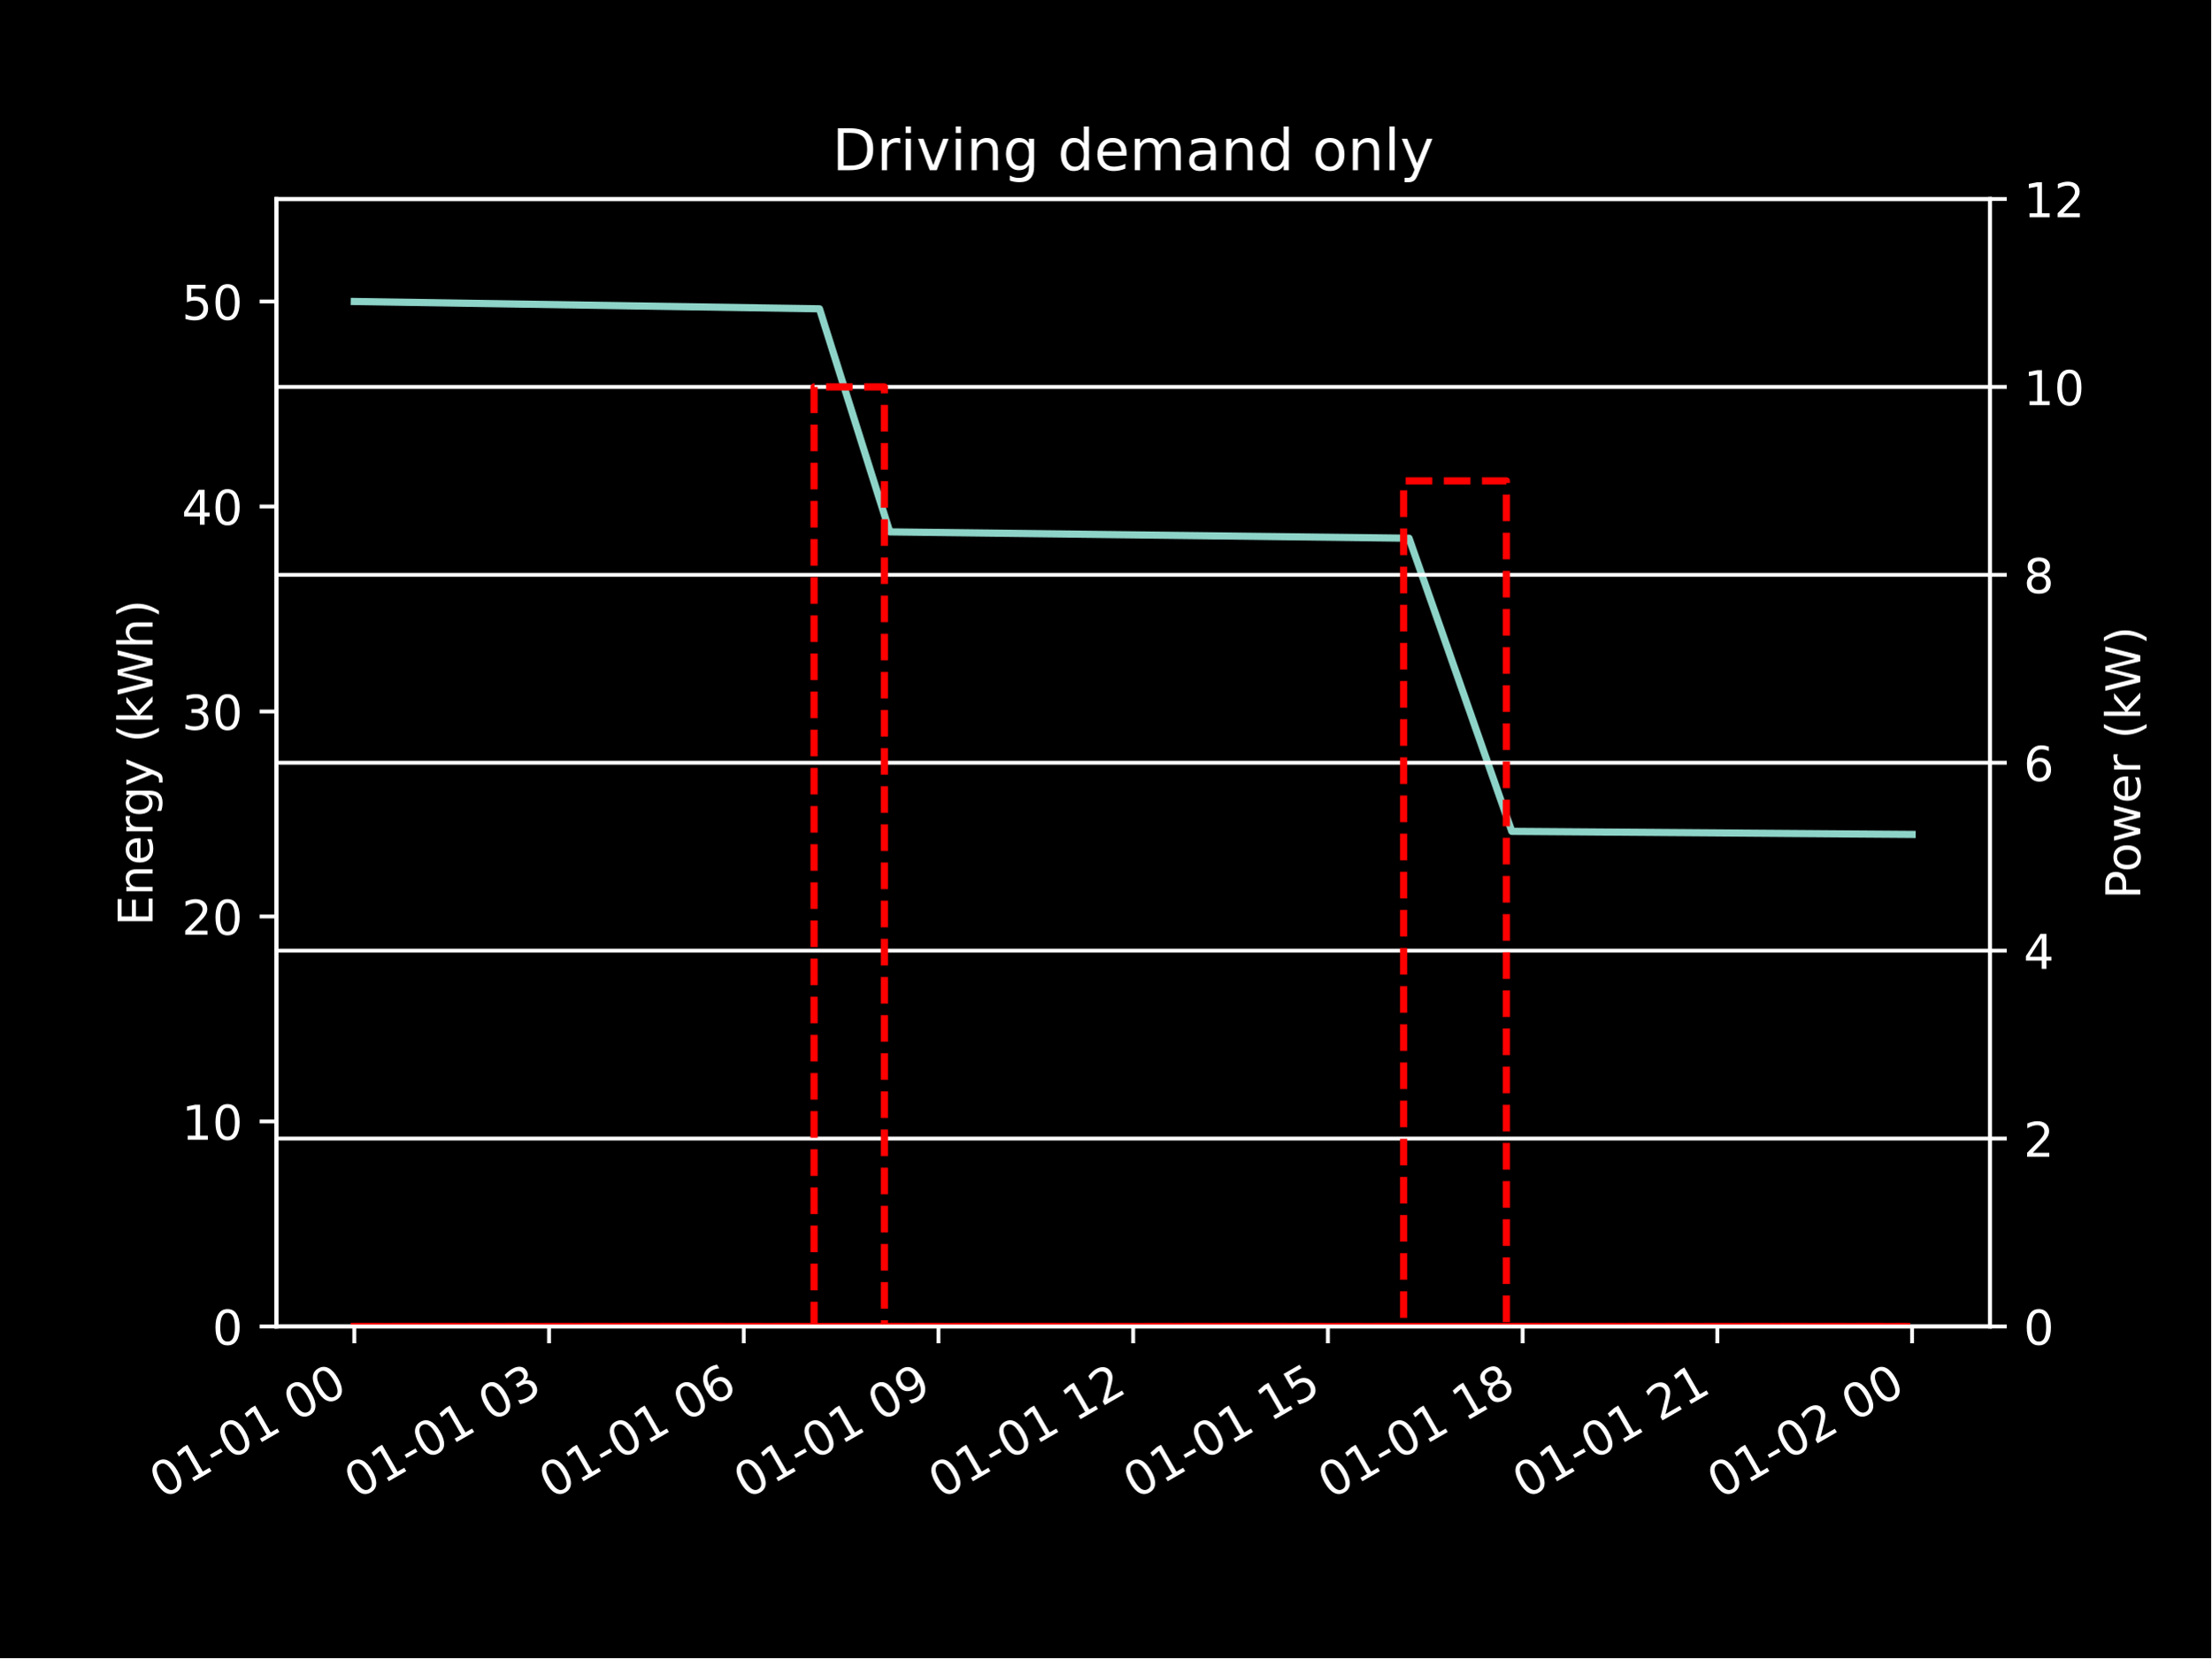
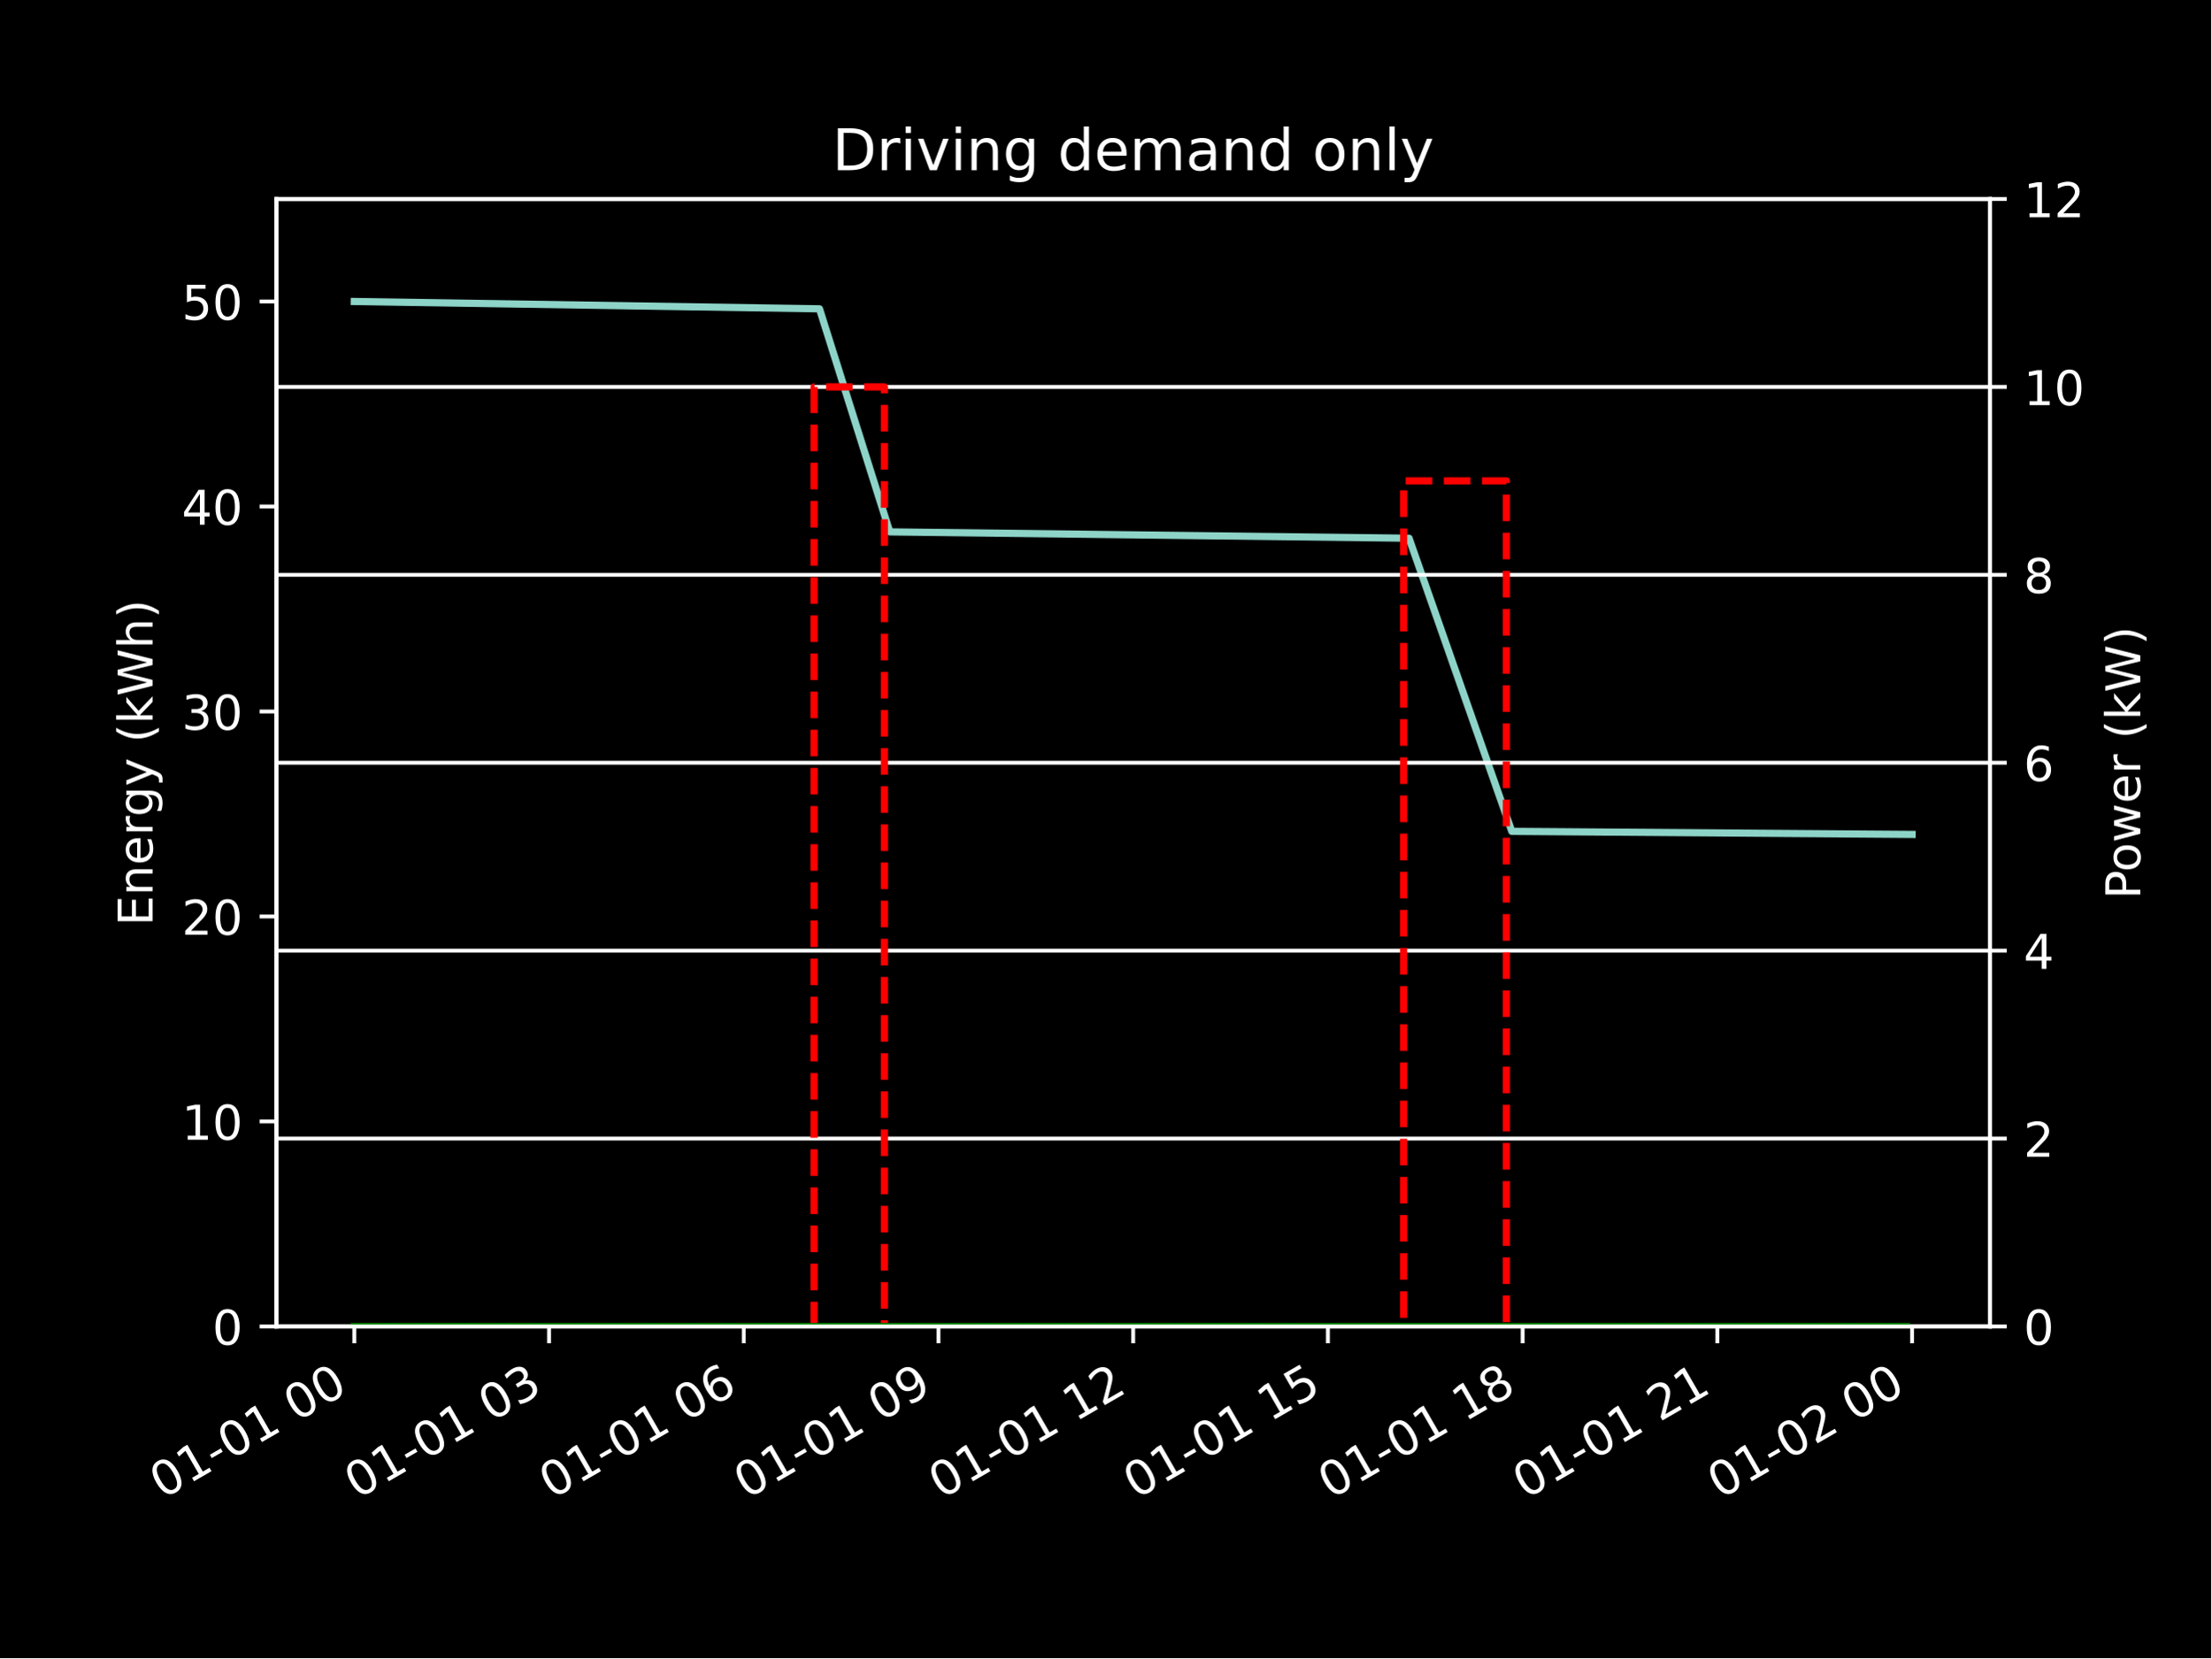
<svg xmlns="http://www.w3.org/2000/svg" xmlns:xlink="http://www.w3.org/1999/xlink" width="460.8pt" height="345.6pt" viewBox="0 0 460.8 345.6" version="1.1">
  <defs>
    <style type="text/css">*{stroke-linejoin: round; stroke-linecap: butt}</style>
  </defs>
  <g id="figure_1">
    <g id="patch_1">
      <path d="M 0 345.6  L 460.8 345.6  L 460.8 0  L 0 0  z " />
    </g>
    <g id="axes_1">
      <g id="patch_2">
        <path d="M 57.6 276.48  L 414.72 276.48  L 414.72 41.472  L 57.6 41.472  z " />
      </g>
      <g id="matplotlib.axis_1">
        <g id="xtick_1">
          <g id="line2d_1">
            <defs>
-               <path id="m6e6b8c3047" d="M 0 0  L 0 3.5  " style="stroke: #ffffff; stroke-width: 0.8" />
+               <path id="med9c6a31c0" d="M 0 0  L 0 3.5  " style="stroke: #ffffff; stroke-width: 0.8" />
            </defs>
            <g>
-               <use xlink:href="#m6e6b8c3047" x="73.833" y="276.48" style="fill: #ffffff; stroke: #ffffff; stroke-width: 0.8" />
+               <use xlink:href="#med9c6a31c0" x="73.833" y="276.48" style="fill: #ffffff; stroke: #ffffff; stroke-width: 0.8" />
            </g>
          </g>
          <g id="text_1">
            <g style="fill: #ffffff" transform="translate(33.85557 312.5409) rotate(-30) scale(0.1 -0.1)">
              <defs>
                <path id="DejaVuSans-30" d="M 2034 4250  Q 1547 4250 1301 3770  Q 1056 3291 1056 2328  Q 1056 1369 1301 889  Q 1547 409 2034 409  Q 2525 409 2770 889  Q 3016 1369 3016 2328  Q 3016 3291 2770 3770  Q 2525 4250 2034 4250  z M 2034 4750  Q 2819 4750 3233 4129  Q 3647 3509 3647 2328  Q 3647 1150 3233 529  Q 2819 -91 2034 -91  Q 1250 -91 836 529  Q 422 1150 422 2328  Q 422 3509 836 4129  Q 1250 4750 2034 4750  z " transform="scale(0.015625)" />
                <path id="DejaVuSans-31" d="M 794 531  L 1825 531  L 1825 4091  L 703 3866  L 703 4441  L 1819 4666  L 2450 4666  L 2450 531  L 3481 531  L 3481 0  L 794 0  L 794 531  z " transform="scale(0.015625)" />
                <path id="DejaVuSans-2d" d="M 313 2009  L 1997 2009  L 1997 1497  L 313 1497  L 313 2009  z " transform="scale(0.015625)" />
                <path id="DejaVuSans-20" transform="scale(0.015625)" />
              </defs>
              <use xlink:href="#DejaVuSans-30" />
              <use xlink:href="#DejaVuSans-31" transform="translate(63.62305 0)" />
              <use xlink:href="#DejaVuSans-2d" transform="translate(127.2461 0)" />
              <use xlink:href="#DejaVuSans-30" transform="translate(163.3301 0)" />
              <use xlink:href="#DejaVuSans-31" transform="translate(226.9531 0)" />
              <use xlink:href="#DejaVuSans-20" transform="translate(290.5762 0)" />
              <use xlink:href="#DejaVuSans-30" transform="translate(322.3633 0)" />
              <use xlink:href="#DejaVuSans-30" transform="translate(385.9863 0)" />
            </g>
          </g>
        </g>
        <g id="xtick_2">
          <g id="line2d_2">
            <g>
-               <use xlink:href="#m6e6b8c3047" x="114.415" y="276.48" style="fill: #ffffff; stroke: #ffffff; stroke-width: 0.8" />
+               <use xlink:href="#med9c6a31c0" x="114.415" y="276.48" style="fill: #ffffff; stroke: #ffffff; stroke-width: 0.8" />
            </g>
          </g>
          <g id="text_2">
            <g style="fill: #ffffff" transform="translate(74.43739 312.5409) rotate(-30) scale(0.1 -0.1)">
              <defs>
                <path id="DejaVuSans-33" d="M 2597 2516  Q 3050 2419 3304 2112  Q 3559 1806 3559 1356  Q 3559 666 3084 287  Q 2609 -91 1734 -91  Q 1441 -91 1130 -33  Q 819 25 488 141  L 488 750  Q 750 597 1062 519  Q 1375 441 1716 441  Q 2309 441 2620 675  Q 2931 909 2931 1356  Q 2931 1769 2642 2001  Q 2353 2234 1838 2234  L 1294 2234  L 1294 2753  L 1863 2753  Q 2328 2753 2575 2939  Q 2822 3125 2822 3475  Q 2822 3834 2567 4026  Q 2313 4219 1838 4219  Q 1578 4219 1281 4162  Q 984 4106 628 3988  L 628 4550  Q 988 4650 1302 4700  Q 1616 4750 1894 4750  Q 2613 4750 3031 4423  Q 3450 4097 3450 3541  Q 3450 3153 3228 2886  Q 3006 2619 2597 2516  z " transform="scale(0.015625)" />
              </defs>
              <use xlink:href="#DejaVuSans-30" />
              <use xlink:href="#DejaVuSans-31" transform="translate(63.62305 0)" />
              <use xlink:href="#DejaVuSans-2d" transform="translate(127.2461 0)" />
              <use xlink:href="#DejaVuSans-30" transform="translate(163.3301 0)" />
              <use xlink:href="#DejaVuSans-31" transform="translate(226.9531 0)" />
              <use xlink:href="#DejaVuSans-20" transform="translate(290.5762 0)" />
              <use xlink:href="#DejaVuSans-30" transform="translate(322.3633 0)" />
              <use xlink:href="#DejaVuSans-33" transform="translate(385.9863 0)" />
            </g>
          </g>
        </g>
        <g id="xtick_3">
          <g id="line2d_3">
            <g>
-               <use xlink:href="#m6e6b8c3047" x="154.996" y="276.48" style="fill: #ffffff; stroke: #ffffff; stroke-width: 0.8" />
+               <use xlink:href="#med9c6a31c0" x="154.996" y="276.48" style="fill: #ffffff; stroke: #ffffff; stroke-width: 0.8" />
            </g>
          </g>
          <g id="text_3">
            <g style="fill: #ffffff" transform="translate(115.0192 312.5409) rotate(-30) scale(0.1 -0.1)">
              <defs>
                <path id="DejaVuSans-36" d="M 2113 2584  Q 1688 2584 1439 2293  Q 1191 2003 1191 1497  Q 1191 994 1439 701  Q 1688 409 2113 409  Q 2538 409 2786 701  Q 3034 994 3034 1497  Q 3034 2003 2786 2293  Q 2538 2584 2113 2584  z M 3366 4563  L 3366 3988  Q 3128 4100 2886 4159  Q 2644 4219 2406 4219  Q 1781 4219 1451 3797  Q 1122 3375 1075 2522  Q 1259 2794 1537 2939  Q 1816 3084 2150 3084  Q 2853 3084 3261 2657  Q 3669 2231 3669 1497  Q 3669 778 3244 343  Q 2819 -91 2113 -91  Q 1303 -91 875 529  Q 447 1150 447 2328  Q 447 3434 972 4092  Q 1497 4750 2381 4750  Q 2619 4750 2861 4703  Q 3103 4656 3366 4563  z " transform="scale(0.015625)" />
              </defs>
              <use xlink:href="#DejaVuSans-30" />
              <use xlink:href="#DejaVuSans-31" transform="translate(63.62305 0)" />
              <use xlink:href="#DejaVuSans-2d" transform="translate(127.2461 0)" />
              <use xlink:href="#DejaVuSans-30" transform="translate(163.3301 0)" />
              <use xlink:href="#DejaVuSans-31" transform="translate(226.9531 0)" />
              <use xlink:href="#DejaVuSans-20" transform="translate(290.5762 0)" />
              <use xlink:href="#DejaVuSans-30" transform="translate(322.3633 0)" />
              <use xlink:href="#DejaVuSans-36" transform="translate(385.9863 0)" />
            </g>
          </g>
        </g>
        <g id="xtick_4">
          <g id="line2d_4">
            <g>
-               <use xlink:href="#m6e6b8c3047" x="195.578" y="276.48" style="fill: #ffffff; stroke: #ffffff; stroke-width: 0.8" />
+               <use xlink:href="#med9c6a31c0" x="195.578" y="276.48" style="fill: #ffffff; stroke: #ffffff; stroke-width: 0.8" />
            </g>
          </g>
          <g id="text_4">
            <g style="fill: #ffffff" transform="translate(155.601 312.5409) rotate(-30) scale(0.1 -0.1)">
              <defs>
                <path id="DejaVuSans-39" d="M 703 97  L 703 672  Q 941 559 1184 500  Q 1428 441 1663 441  Q 2288 441 2617 861  Q 2947 1281 2994 2138  Q 2813 1869 2534 1725  Q 2256 1581 1919 1581  Q 1219 1581 811 2004  Q 403 2428 403 3163  Q 403 3881 828 4315  Q 1253 4750 1959 4750  Q 2769 4750 3195 4129  Q 3622 3509 3622 2328  Q 3622 1225 3098 567  Q 2575 -91 1691 -91  Q 1453 -91 1209 -44  Q 966 3 703 97  z M 1959 2075  Q 2384 2075 2632 2365  Q 2881 2656 2881 3163  Q 2881 3666 2632 3958  Q 2384 4250 1959 4250  Q 1534 4250 1286 3958  Q 1038 3666 1038 3163  Q 1038 2656 1286 2365  Q 1534 2075 1959 2075  z " transform="scale(0.015625)" />
              </defs>
              <use xlink:href="#DejaVuSans-30" />
              <use xlink:href="#DejaVuSans-31" transform="translate(63.62305 0)" />
              <use xlink:href="#DejaVuSans-2d" transform="translate(127.2461 0)" />
              <use xlink:href="#DejaVuSans-30" transform="translate(163.3301 0)" />
              <use xlink:href="#DejaVuSans-31" transform="translate(226.9531 0)" />
              <use xlink:href="#DejaVuSans-20" transform="translate(290.5762 0)" />
              <use xlink:href="#DejaVuSans-30" transform="translate(322.3633 0)" />
              <use xlink:href="#DejaVuSans-39" transform="translate(385.9863 0)" />
            </g>
          </g>
        </g>
        <g id="xtick_5">
          <g id="line2d_5">
            <g>
-               <use xlink:href="#m6e6b8c3047" x="236.16" y="276.48" style="fill: #ffffff; stroke: #ffffff; stroke-width: 0.8" />
+               <use xlink:href="#med9c6a31c0" x="236.16" y="276.48" style="fill: #ffffff; stroke: #ffffff; stroke-width: 0.8" />
            </g>
          </g>
          <g id="text_5">
            <g style="fill: #ffffff" transform="translate(196.1828 312.5409) rotate(-30) scale(0.1 -0.1)">
              <defs>
                <path id="DejaVuSans-32" d="M 1228 531  L 3431 531  L 3431 0  L 469 0  L 469 531  Q 828 903 1448 1529  Q 2069 2156 2228 2338  Q 2531 2678 2651 2914  Q 2772 3150 2772 3378  Q 2772 3750 2511 3984  Q 2250 4219 1831 4219  Q 1534 4219 1204 4116  Q 875 4013 500 3803  L 500 4441  Q 881 4594 1212 4672  Q 1544 4750 1819 4750  Q 2544 4750 2975 4387  Q 3406 4025 3406 3419  Q 3406 3131 3298 2873  Q 3191 2616 2906 2266  Q 2828 2175 2409 1742  Q 1991 1309 1228 531  z " transform="scale(0.015625)" />
              </defs>
              <use xlink:href="#DejaVuSans-30" />
              <use xlink:href="#DejaVuSans-31" transform="translate(63.62305 0)" />
              <use xlink:href="#DejaVuSans-2d" transform="translate(127.2461 0)" />
              <use xlink:href="#DejaVuSans-30" transform="translate(163.3301 0)" />
              <use xlink:href="#DejaVuSans-31" transform="translate(226.9531 0)" />
              <use xlink:href="#DejaVuSans-20" transform="translate(290.5762 0)" />
              <use xlink:href="#DejaVuSans-31" transform="translate(322.3633 0)" />
              <use xlink:href="#DejaVuSans-32" transform="translate(385.9863 0)" />
            </g>
          </g>
        </g>
        <g id="xtick_6">
          <g id="line2d_6">
            <g>
-               <use xlink:href="#m6e6b8c3047" x="276.742" y="276.48" style="fill: #ffffff; stroke: #ffffff; stroke-width: 0.8" />
+               <use xlink:href="#med9c6a31c0" x="276.742" y="276.48" style="fill: #ffffff; stroke: #ffffff; stroke-width: 0.8" />
            </g>
          </g>
          <g id="text_6">
            <g style="fill: #ffffff" transform="translate(236.7647 312.5409) rotate(-30) scale(0.1 -0.1)">
              <defs>
                <path id="DejaVuSans-35" d="M 691 4666  L 3169 4666  L 3169 4134  L 1269 4134  L 1269 2991  Q 1406 3038 1543 3061  Q 1681 3084 1819 3084  Q 2600 3084 3056 2656  Q 3513 2228 3513 1497  Q 3513 744 3044 326  Q 2575 -91 1722 -91  Q 1428 -91 1123 -41  Q 819 9 494 109  L 494 744  Q 775 591 1075 516  Q 1375 441 1709 441  Q 2250 441 2565 725  Q 2881 1009 2881 1497  Q 2881 1984 2565 2268  Q 2250 2553 1709 2553  Q 1456 2553 1204 2497  Q 953 2441 691 2322  L 691 4666  z " transform="scale(0.015625)" />
              </defs>
              <use xlink:href="#DejaVuSans-30" />
              <use xlink:href="#DejaVuSans-31" transform="translate(63.62305 0)" />
              <use xlink:href="#DejaVuSans-2d" transform="translate(127.2461 0)" />
              <use xlink:href="#DejaVuSans-30" transform="translate(163.3301 0)" />
              <use xlink:href="#DejaVuSans-31" transform="translate(226.9531 0)" />
              <use xlink:href="#DejaVuSans-20" transform="translate(290.5762 0)" />
              <use xlink:href="#DejaVuSans-31" transform="translate(322.3633 0)" />
              <use xlink:href="#DejaVuSans-35" transform="translate(385.9863 0)" />
            </g>
          </g>
        </g>
        <g id="xtick_7">
          <g id="line2d_7">
            <g>
-               <use xlink:href="#m6e6b8c3047" x="317.324" y="276.48" style="fill: #ffffff; stroke: #ffffff; stroke-width: 0.8" />
+               <use xlink:href="#med9c6a31c0" x="317.324" y="276.48" style="fill: #ffffff; stroke: #ffffff; stroke-width: 0.8" />
            </g>
          </g>
          <g id="text_7">
            <g style="fill: #ffffff" transform="translate(277.3465 312.5409) rotate(-30) scale(0.1 -0.1)">
              <defs>
                <path id="DejaVuSans-38" d="M 2034 2216  Q 1584 2216 1326 1975  Q 1069 1734 1069 1313  Q 1069 891 1326 650  Q 1584 409 2034 409  Q 2484 409 2743 651  Q 3003 894 3003 1313  Q 3003 1734 2745 1975  Q 2488 2216 2034 2216  z M 1403 2484  Q 997 2584 770 2862  Q 544 3141 544 3541  Q 544 4100 942 4425  Q 1341 4750 2034 4750  Q 2731 4750 3128 4425  Q 3525 4100 3525 3541  Q 3525 3141 3298 2862  Q 3072 2584 2669 2484  Q 3125 2378 3379 2068  Q 3634 1759 3634 1313  Q 3634 634 3220 271  Q 2806 -91 2034 -91  Q 1263 -91 848 271  Q 434 634 434 1313  Q 434 1759 690 2068  Q 947 2378 1403 2484  z M 1172 3481  Q 1172 3119 1398 2916  Q 1625 2713 2034 2713  Q 2441 2713 2670 2916  Q 2900 3119 2900 3481  Q 2900 3844 2670 4047  Q 2441 4250 2034 4250  Q 1625 4250 1398 4047  Q 1172 3844 1172 3481  z " transform="scale(0.015625)" />
              </defs>
              <use xlink:href="#DejaVuSans-30" />
              <use xlink:href="#DejaVuSans-31" transform="translate(63.62305 0)" />
              <use xlink:href="#DejaVuSans-2d" transform="translate(127.2461 0)" />
              <use xlink:href="#DejaVuSans-30" transform="translate(163.3301 0)" />
              <use xlink:href="#DejaVuSans-31" transform="translate(226.9531 0)" />
              <use xlink:href="#DejaVuSans-20" transform="translate(290.5762 0)" />
              <use xlink:href="#DejaVuSans-31" transform="translate(322.3633 0)" />
              <use xlink:href="#DejaVuSans-38" transform="translate(385.9863 0)" />
            </g>
          </g>
        </g>
        <g id="xtick_8">
          <g id="line2d_8">
            <g>
-               <use xlink:href="#m6e6b8c3047" x="357.905" y="276.48" style="fill: #ffffff; stroke: #ffffff; stroke-width: 0.8" />
+               <use xlink:href="#med9c6a31c0" x="357.905" y="276.48" style="fill: #ffffff; stroke: #ffffff; stroke-width: 0.8" />
            </g>
          </g>
          <g id="text_8">
            <g style="fill: #ffffff" transform="translate(317.9283 312.5409) rotate(-30) scale(0.1 -0.1)">
              <use xlink:href="#DejaVuSans-30" />
              <use xlink:href="#DejaVuSans-31" transform="translate(63.62305 0)" />
              <use xlink:href="#DejaVuSans-2d" transform="translate(127.2461 0)" />
              <use xlink:href="#DejaVuSans-30" transform="translate(163.3301 0)" />
              <use xlink:href="#DejaVuSans-31" transform="translate(226.9531 0)" />
              <use xlink:href="#DejaVuSans-20" transform="translate(290.5762 0)" />
              <use xlink:href="#DejaVuSans-32" transform="translate(322.3633 0)" />
              <use xlink:href="#DejaVuSans-31" transform="translate(385.9863 0)" />
            </g>
          </g>
        </g>
        <g id="xtick_9">
          <g id="line2d_9">
            <g>
-               <use xlink:href="#m6e6b8c3047" x="398.487" y="276.48" style="fill: #ffffff; stroke: #ffffff; stroke-width: 0.8" />
+               <use xlink:href="#med9c6a31c0" x="398.487" y="276.48" style="fill: #ffffff; stroke: #ffffff; stroke-width: 0.8" />
            </g>
          </g>
          <g id="text_9">
            <g style="fill: #ffffff" transform="translate(358.5101 312.5409) rotate(-30) scale(0.1 -0.1)">
              <use xlink:href="#DejaVuSans-30" />
              <use xlink:href="#DejaVuSans-31" transform="translate(63.62305 0)" />
              <use xlink:href="#DejaVuSans-2d" transform="translate(127.2461 0)" />
              <use xlink:href="#DejaVuSans-30" transform="translate(163.3301 0)" />
              <use xlink:href="#DejaVuSans-32" transform="translate(226.9531 0)" />
              <use xlink:href="#DejaVuSans-20" transform="translate(290.5762 0)" />
              <use xlink:href="#DejaVuSans-30" transform="translate(322.3633 0)" />
              <use xlink:href="#DejaVuSans-30" transform="translate(385.9863 0)" />
            </g>
          </g>
        </g>
      </g>
      <g id="matplotlib.axis_2">
        <g id="ytick_1">
          <g id="line2d_10">
            <defs>
-               <path id="m1a501082ae" d="M 0 0  L -3.5 0  " style="stroke: #ffffff; stroke-width: 0.8" />
+               <path id="mefee570d56" d="M 0 0  L -3.5 0  " style="stroke: #ffffff; stroke-width: 0.8" />
            </defs>
            <g>
-               <use xlink:href="#m1a501082ae" x="57.6" y="276.48" style="fill: #ffffff; stroke: #ffffff; stroke-width: 0.8" />
+               <use xlink:href="#mefee570d56" x="57.6" y="276.48" style="fill: #ffffff; stroke: #ffffff; stroke-width: 0.8" />
            </g>
          </g>
          <g id="text_10">
            <g style="fill: #ffffff" transform="translate(44.2375 280.2792) scale(0.1 -0.1)">
              <use xlink:href="#DejaVuSans-30" />
            </g>
          </g>
        </g>
        <g id="ytick_2">
          <g id="line2d_11">
            <g>
-               <use xlink:href="#m1a501082ae" x="57.6" y="233.751" style="fill: #ffffff; stroke: #ffffff; stroke-width: 0.8" />
+               <use xlink:href="#mefee570d56" x="57.6" y="233.751" style="fill: #ffffff; stroke: #ffffff; stroke-width: 0.8" />
            </g>
          </g>
          <g id="text_11">
            <g style="fill: #ffffff" transform="translate(37.875 237.5505) scale(0.1 -0.1)">
              <use xlink:href="#DejaVuSans-31" />
              <use xlink:href="#DejaVuSans-30" transform="translate(63.62305 0)" />
            </g>
          </g>
        </g>
        <g id="ytick_3">
          <g id="line2d_12">
            <g>
-               <use xlink:href="#m1a501082ae" x="57.6" y="191.023" style="fill: #ffffff; stroke: #ffffff; stroke-width: 0.8" />
+               <use xlink:href="#mefee570d56" x="57.6" y="191.023" style="fill: #ffffff; stroke: #ffffff; stroke-width: 0.8" />
            </g>
          </g>
          <g id="text_12">
            <g style="fill: #ffffff" transform="translate(37.875 194.8218) scale(0.1 -0.1)">
              <use xlink:href="#DejaVuSans-32" />
              <use xlink:href="#DejaVuSans-30" transform="translate(63.62305 0)" />
            </g>
          </g>
        </g>
        <g id="ytick_4">
          <g id="line2d_13">
            <g>
-               <use xlink:href="#m1a501082ae" x="57.6" y="148.294" style="fill: #ffffff; stroke: #ffffff; stroke-width: 0.8" />
+               <use xlink:href="#mefee570d56" x="57.6" y="148.294" style="fill: #ffffff; stroke: #ffffff; stroke-width: 0.8" />
            </g>
          </g>
          <g id="text_13">
            <g style="fill: #ffffff" transform="translate(37.875 152.093) scale(0.1 -0.1)">
              <use xlink:href="#DejaVuSans-33" />
              <use xlink:href="#DejaVuSans-30" transform="translate(63.62305 0)" />
            </g>
          </g>
        </g>
        <g id="ytick_5">
          <g id="line2d_14">
            <g>
-               <use xlink:href="#m1a501082ae" x="57.6" y="105.565" style="fill: #ffffff; stroke: #ffffff; stroke-width: 0.8" />
+               <use xlink:href="#mefee570d56" x="57.6" y="105.565" style="fill: #ffffff; stroke: #ffffff; stroke-width: 0.8" />
            </g>
          </g>
          <g id="text_14">
            <g style="fill: #ffffff" transform="translate(37.875 109.3643) scale(0.1 -0.1)">
              <defs>
                <path id="DejaVuSans-34" d="M 2419 4116  L 825 1625  L 2419 1625  L 2419 4116  z M 2253 4666  L 3047 4666  L 3047 1625  L 3713 1625  L 3713 1100  L 3047 1100  L 3047 0  L 2419 0  L 2419 1100  L 313 1100  L 313 1709  L 2253 4666  z " transform="scale(0.015625)" />
              </defs>
              <use xlink:href="#DejaVuSans-34" />
              <use xlink:href="#DejaVuSans-30" transform="translate(63.62305 0)" />
            </g>
          </g>
        </g>
        <g id="ytick_6">
          <g id="line2d_15">
            <g>
-               <use xlink:href="#m1a501082ae" x="57.6" y="62.836" style="fill: #ffffff; stroke: #ffffff; stroke-width: 0.8" />
+               <use xlink:href="#mefee570d56" x="57.6" y="62.836" style="fill: #ffffff; stroke: #ffffff; stroke-width: 0.8" />
            </g>
          </g>
          <g id="text_15">
            <g style="fill: #ffffff" transform="translate(37.875 66.63558) scale(0.1 -0.1)">
              <use xlink:href="#DejaVuSans-35" />
              <use xlink:href="#DejaVuSans-30" transform="translate(63.62305 0)" />
            </g>
          </g>
        </g>
        <g id="text_16">
          <g style="fill: #ffffff" transform="translate(31.79531 192.9807) rotate(-90) scale(0.1 -0.1)">
            <defs>
              <path id="DejaVuSans-45" d="M 628 4666  L 3578 4666  L 3578 4134  L 1259 4134  L 1259 2753  L 3481 2753  L 3481 2222  L 1259 2222  L 1259 531  L 3634 531  L 3634 0  L 628 0  L 628 4666  z " transform="scale(0.015625)" />
              <path id="DejaVuSans-6e" d="M 3513 2113  L 3513 0  L 2938 0  L 2938 2094  Q 2938 2591 2744 2837  Q 2550 3084 2163 3084  Q 1697 3084 1428 2787  Q 1159 2491 1159 1978  L 1159 0  L 581 0  L 581 3500  L 1159 3500  L 1159 2956  Q 1366 3272 1645 3428  Q 1925 3584 2291 3584  Q 2894 3584 3203 3211  Q 3513 2838 3513 2113  z " transform="scale(0.015625)" />
              <path id="DejaVuSans-65" d="M 3597 1894  L 3597 1613  L 953 1613  Q 991 1019 1311 708  Q 1631 397 2203 397  Q 2534 397 2845 478  Q 3156 559 3463 722  L 3463 178  Q 3153 47 2828 -22  Q 2503 -91 2169 -91  Q 1331 -91 842 396  Q 353 884 353 1716  Q 353 2575 817 3079  Q 1281 3584 2069 3584  Q 2775 3584 3186 3129  Q 3597 2675 3597 1894  z M 3022 2063  Q 3016 2534 2758 2815  Q 2500 3097 2075 3097  Q 1594 3097 1305 2825  Q 1016 2553 972 2059  L 3022 2063  z " transform="scale(0.015625)" />
              <path id="DejaVuSans-72" d="M 2631 2963  Q 2534 3019 2420 3045  Q 2306 3072 2169 3072  Q 1681 3072 1420 2755  Q 1159 2438 1159 1844  L 1159 0  L 581 0  L 581 3500  L 1159 3500  L 1159 2956  Q 1341 3275 1631 3429  Q 1922 3584 2338 3584  Q 2397 3584 2469 3576  Q 2541 3569 2628 3553  L 2631 2963  z " transform="scale(0.015625)" />
              <path id="DejaVuSans-67" d="M 2906 1791  Q 2906 2416 2648 2759  Q 2391 3103 1925 3103  Q 1463 3103 1205 2759  Q 947 2416 947 1791  Q 947 1169 1205 825  Q 1463 481 1925 481  Q 2391 481 2648 825  Q 2906 1169 2906 1791  z M 3481 434  Q 3481 -459 3084 -895  Q 2688 -1331 1869 -1331  Q 1566 -1331 1297 -1286  Q 1028 -1241 775 -1147  L 775 -588  Q 1028 -725 1275 -790  Q 1522 -856 1778 -856  Q 2344 -856 2625 -561  Q 2906 -266 2906 331  L 2906 616  Q 2728 306 2450 153  Q 2172 0 1784 0  Q 1141 0 747 490  Q 353 981 353 1791  Q 353 2603 747 3093  Q 1141 3584 1784 3584  Q 2172 3584 2450 3431  Q 2728 3278 2906 2969  L 2906 3500  L 3481 3500  L 3481 434  z " transform="scale(0.015625)" />
              <path id="DejaVuSans-79" d="M 2059 -325  Q 1816 -950 1584 -1140  Q 1353 -1331 966 -1331  L 506 -1331  L 506 -850  L 844 -850  Q 1081 -850 1212 -737  Q 1344 -625 1503 -206  L 1606 56  L 191 3500  L 800 3500  L 1894 763  L 2988 3500  L 3597 3500  L 2059 -325  z " transform="scale(0.015625)" />
              <path id="DejaVuSans-28" d="M 1984 4856  Q 1566 4138 1362 3434  Q 1159 2731 1159 2009  Q 1159 1288 1364 580  Q 1569 -128 1984 -844  L 1484 -844  Q 1016 -109 783 600  Q 550 1309 550 2009  Q 550 2706 781 3412  Q 1013 4119 1484 4856  L 1984 4856  z " transform="scale(0.015625)" />
              <path id="DejaVuSans-6b" d="M 581 4863  L 1159 4863  L 1159 1991  L 2875 3500  L 3609 3500  L 1753 1863  L 3688 0  L 2938 0  L 1159 1709  L 1159 0  L 581 0  L 581 4863  z " transform="scale(0.015625)" />
              <path id="DejaVuSans-57" d="M 213 4666  L 850 4666  L 1831 722  L 2809 4666  L 3519 4666  L 4500 722  L 5478 4666  L 6119 4666  L 4947 0  L 4153 0  L 3169 4050  L 2175 0  L 1381 0  L 213 4666  z " transform="scale(0.015625)" />
              <path id="DejaVuSans-68" d="M 3513 2113  L 3513 0  L 2938 0  L 2938 2094  Q 2938 2591 2744 2837  Q 2550 3084 2163 3084  Q 1697 3084 1428 2787  Q 1159 2491 1159 1978  L 1159 0  L 581 0  L 581 4863  L 1159 4863  L 1159 2956  Q 1366 3272 1645 3428  Q 1925 3584 2291 3584  Q 2894 3584 3203 3211  Q 3513 2838 3513 2113  z " transform="scale(0.015625)" />
              <path id="DejaVuSans-29" d="M 513 4856  L 1013 4856  Q 1481 4119 1714 3412  Q 1947 2706 1947 2009  Q 1947 1309 1714 600  Q 1481 -109 1013 -844  L 513 -844  Q 928 -128 1133 580  Q 1338 1288 1338 2009  Q 1338 2731 1133 3434  Q 928 4138 513 4856  z " transform="scale(0.015625)" />
            </defs>
            <use xlink:href="#DejaVuSans-45" />
            <use xlink:href="#DejaVuSans-6e" transform="translate(63.18359 0)" />
            <use xlink:href="#DejaVuSans-65" transform="translate(126.5625 0)" />
            <use xlink:href="#DejaVuSans-72" transform="translate(188.0859 0)" />
            <use xlink:href="#DejaVuSans-67" transform="translate(227.4492 0)" />
            <use xlink:href="#DejaVuSans-79" transform="translate(290.9258 0)" />
            <use xlink:href="#DejaVuSans-20" transform="translate(350.1055 0)" />
            <use xlink:href="#DejaVuSans-28" transform="translate(381.8926 0)" />
            <use xlink:href="#DejaVuSans-6b" transform="translate(420.9062 0)" />
            <use xlink:href="#DejaVuSans-57" transform="translate(478.8164 0)" />
            <use xlink:href="#DejaVuSans-68" transform="translate(577.6934 0)" />
            <use xlink:href="#DejaVuSans-29" transform="translate(641.0723 0)" />
          </g>
        </g>
      </g>
      <g id="line2d_16">
-         <path d="M 73.833 62.836  L 170.778 64.363  L 185.433 110.859  L 293.651 112.179  L 315.069 173.282  L 398.487 173.917  L 398.487 173.917  " clip-path="url(#p61e926cb24)" style="fill: none; stroke: #8dd3c7; stroke-width: 1.5; stroke-linecap: square" />
+         <path d="M 73.833 62.836  L 170.778 64.363  L 185.433 110.859  L 293.651 112.179  L 315.069 173.282  L 398.487 173.917  L 398.487 173.917  " clip-path="url(#pdacc3daebd)" style="fill: none; stroke: #8dd3c7; stroke-width: 1.5; stroke-linecap: square" />
      </g>
      <g id="patch_3">
        <path d="M 57.6 276.48  L 57.6 41.472  " style="fill: none; stroke: #ffffff; stroke-width: 0.8; stroke-linejoin: miter; stroke-linecap: square" />
      </g>
      <g id="patch_4">
        <path d="M 414.72 276.48  L 414.72 41.472  " style="fill: none; stroke: #ffffff; stroke-width: 0.8; stroke-linejoin: miter; stroke-linecap: square" />
      </g>
      <g id="patch_5">
        <path d="M 57.6 276.48  L 414.72 276.48  " style="fill: none; stroke: #ffffff; stroke-width: 0.8; stroke-linejoin: miter; stroke-linecap: square" />
      </g>
      <g id="patch_6">
        <path d="M 57.6 41.472  L 414.72 41.472  " style="fill: none; stroke: #ffffff; stroke-width: 0.8; stroke-linejoin: miter; stroke-linecap: square" />
      </g>
      <g id="text_17">
        <g style="fill: #ffffff" transform="translate(173.4375 35.472) scale(0.12 -0.12)">
          <defs>
            <path id="DejaVuSans-44" d="M 1259 4147  L 1259 519  L 2022 519  Q 2988 519 3436 956  Q 3884 1394 3884 2338  Q 3884 3275 3436 3711  Q 2988 4147 2022 4147  L 1259 4147  z M 628 4666  L 1925 4666  Q 3281 4666 3915 4102  Q 4550 3538 4550 2338  Q 4550 1131 3912 565  Q 3275 0 1925 0  L 628 0  L 628 4666  z " transform="scale(0.015625)" />
            <path id="DejaVuSans-69" d="M 603 3500  L 1178 3500  L 1178 0  L 603 0  L 603 3500  z M 603 4863  L 1178 4863  L 1178 4134  L 603 4134  L 603 4863  z " transform="scale(0.015625)" />
            <path id="DejaVuSans-76" d="M 191 3500  L 800 3500  L 1894 563  L 2988 3500  L 3597 3500  L 2284 0  L 1503 0  L 191 3500  z " transform="scale(0.015625)" />
            <path id="DejaVuSans-64" d="M 2906 2969  L 2906 4863  L 3481 4863  L 3481 0  L 2906 0  L 2906 525  Q 2725 213 2448 61  Q 2172 -91 1784 -91  Q 1150 -91 751 415  Q 353 922 353 1747  Q 353 2572 751 3078  Q 1150 3584 1784 3584  Q 2172 3584 2448 3432  Q 2725 3281 2906 2969  z M 947 1747  Q 947 1113 1208 752  Q 1469 391 1925 391  Q 2381 391 2643 752  Q 2906 1113 2906 1747  Q 2906 2381 2643 2742  Q 2381 3103 1925 3103  Q 1469 3103 1208 2742  Q 947 2381 947 1747  z " transform="scale(0.015625)" />
            <path id="DejaVuSans-6d" d="M 3328 2828  Q 3544 3216 3844 3400  Q 4144 3584 4550 3584  Q 5097 3584 5394 3201  Q 5691 2819 5691 2113  L 5691 0  L 5113 0  L 5113 2094  Q 5113 2597 4934 2840  Q 4756 3084 4391 3084  Q 3944 3084 3684 2787  Q 3425 2491 3425 1978  L 3425 0  L 2847 0  L 2847 2094  Q 2847 2600 2669 2842  Q 2491 3084 2119 3084  Q 1678 3084 1418 2786  Q 1159 2488 1159 1978  L 1159 0  L 581 0  L 581 3500  L 1159 3500  L 1159 2956  Q 1356 3278 1631 3431  Q 1906 3584 2284 3584  Q 2666 3584 2933 3390  Q 3200 3197 3328 2828  z " transform="scale(0.015625)" />
            <path id="DejaVuSans-61" d="M 2194 1759  Q 1497 1759 1228 1600  Q 959 1441 959 1056  Q 959 750 1161 570  Q 1363 391 1709 391  Q 2188 391 2477 730  Q 2766 1069 2766 1631  L 2766 1759  L 2194 1759  z M 3341 1997  L 3341 0  L 2766 0  L 2766 531  Q 2569 213 2275 61  Q 1981 -91 1556 -91  Q 1019 -91 701 211  Q 384 513 384 1019  Q 384 1609 779 1909  Q 1175 2209 1959 2209  L 2766 2209  L 2766 2266  Q 2766 2663 2505 2880  Q 2244 3097 1772 3097  Q 1472 3097 1187 3025  Q 903 2953 641 2809  L 641 3341  Q 956 3463 1253 3523  Q 1550 3584 1831 3584  Q 2591 3584 2966 3190  Q 3341 2797 3341 1997  z " transform="scale(0.015625)" />
            <path id="DejaVuSans-6f" d="M 1959 3097  Q 1497 3097 1228 2736  Q 959 2375 959 1747  Q 959 1119 1226 758  Q 1494 397 1959 397  Q 2419 397 2687 759  Q 2956 1122 2956 1747  Q 2956 2369 2687 2733  Q 2419 3097 1959 3097  z M 1959 3584  Q 2709 3584 3137 3096  Q 3566 2609 3566 1747  Q 3566 888 3137 398  Q 2709 -91 1959 -91  Q 1206 -91 779 398  Q 353 888 353 1747  Q 353 2609 779 3096  Q 1206 3584 1959 3584  z " transform="scale(0.015625)" />
            <path id="DejaVuSans-6c" d="M 603 4863  L 1178 4863  L 1178 0  L 603 0  L 603 4863  z " transform="scale(0.015625)" />
          </defs>
          <use xlink:href="#DejaVuSans-44" />
          <use xlink:href="#DejaVuSans-72" transform="translate(77.00195 0)" />
          <use xlink:href="#DejaVuSans-69" transform="translate(118.1152 0)" />
          <use xlink:href="#DejaVuSans-76" transform="translate(145.8984 0)" />
          <use xlink:href="#DejaVuSans-69" transform="translate(205.0781 0)" />
          <use xlink:href="#DejaVuSans-6e" transform="translate(232.8613 0)" />
          <use xlink:href="#DejaVuSans-67" transform="translate(296.2402 0)" />
          <use xlink:href="#DejaVuSans-20" transform="translate(359.7168 0)" />
          <use xlink:href="#DejaVuSans-64" transform="translate(391.5039 0)" />
          <use xlink:href="#DejaVuSans-65" transform="translate(454.9805 0)" />
          <use xlink:href="#DejaVuSans-6d" transform="translate(516.5039 0)" />
          <use xlink:href="#DejaVuSans-61" transform="translate(613.916 0)" />
          <use xlink:href="#DejaVuSans-6e" transform="translate(675.1953 0)" />
          <use xlink:href="#DejaVuSans-64" transform="translate(738.5742 0)" />
          <use xlink:href="#DejaVuSans-20" transform="translate(802.0508 0)" />
          <use xlink:href="#DejaVuSans-6f" transform="translate(833.8379 0)" />
          <use xlink:href="#DejaVuSans-6e" transform="translate(895.0195 0)" />
          <use xlink:href="#DejaVuSans-6c" transform="translate(958.3984 0)" />
          <use xlink:href="#DejaVuSans-79" transform="translate(986.1816 0)" />
        </g>
      </g>
    </g>
    <g id="axes_2">
      <g id="matplotlib.axis_3">
        <g id="ytick_7">
          <g id="line2d_17">
-             <path d="M 57.6 276.48  L 414.72 276.48  " clip-path="url(#p61e926cb24)" style="fill: none; stroke: #ffffff; stroke-width: 0.8; stroke-linecap: square" />
+             <path d="M 57.6 276.48  L 414.72 276.48  " clip-path="url(#pdacc3daebd)" style="fill: none; stroke: #ffffff; stroke-width: 0.8; stroke-linecap: square" />
          </g>
          <g id="line2d_18">
            <defs>
-               <path id="md2c3b9e38c" d="M 0 0  L 3.5 0  " style="stroke: #ffffff; stroke-width: 0.8" />
+               <path id="m66c4dff754" d="M 0 0  L 3.5 0  " style="stroke: #ffffff; stroke-width: 0.8" />
            </defs>
            <g>
-               <use xlink:href="#md2c3b9e38c" x="414.72" y="276.48" style="fill: #ffffff; stroke: #ffffff; stroke-width: 0.8" />
+               <use xlink:href="#m66c4dff754" x="414.72" y="276.48" style="fill: #ffffff; stroke: #ffffff; stroke-width: 0.8" />
            </g>
          </g>
          <g id="text_18">
            <g style="fill: #ffffff" transform="translate(421.72 280.2792) scale(0.1 -0.1)">
              <use xlink:href="#DejaVuSans-30" />
            </g>
          </g>
        </g>
        <g id="ytick_8">
          <g id="line2d_19">
-             <path d="M 57.6 237.312  L 414.72 237.312  " clip-path="url(#p61e926cb24)" style="fill: none; stroke: #ffffff; stroke-width: 0.8; stroke-linecap: square" />
+             <path d="M 57.6 237.312  L 414.72 237.312  " clip-path="url(#pdacc3daebd)" style="fill: none; stroke: #ffffff; stroke-width: 0.8; stroke-linecap: square" />
          </g>
          <g id="line2d_20">
            <g>
-               <use xlink:href="#md2c3b9e38c" x="414.72" y="237.312" style="fill: #ffffff; stroke: #ffffff; stroke-width: 0.8" />
+               <use xlink:href="#m66c4dff754" x="414.72" y="237.312" style="fill: #ffffff; stroke: #ffffff; stroke-width: 0.8" />
            </g>
          </g>
          <g id="text_19">
            <g style="fill: #ffffff" transform="translate(421.72 241.1112) scale(0.1 -0.1)">
              <use xlink:href="#DejaVuSans-32" />
            </g>
          </g>
        </g>
        <g id="ytick_9">
          <g id="line2d_21">
-             <path d="M 57.6 198.144  L 414.72 198.144  " clip-path="url(#p61e926cb24)" style="fill: none; stroke: #ffffff; stroke-width: 0.8; stroke-linecap: square" />
+             <path d="M 57.6 198.144  L 414.72 198.144  " clip-path="url(#pdacc3daebd)" style="fill: none; stroke: #ffffff; stroke-width: 0.8; stroke-linecap: square" />
          </g>
          <g id="line2d_22">
            <g>
-               <use xlink:href="#md2c3b9e38c" x="414.72" y="198.144" style="fill: #ffffff; stroke: #ffffff; stroke-width: 0.8" />
+               <use xlink:href="#m66c4dff754" x="414.72" y="198.144" style="fill: #ffffff; stroke: #ffffff; stroke-width: 0.8" />
            </g>
          </g>
          <g id="text_20">
            <g style="fill: #ffffff" transform="translate(421.72 201.9432) scale(0.1 -0.1)">
              <use xlink:href="#DejaVuSans-34" />
            </g>
          </g>
        </g>
        <g id="ytick_10">
          <g id="line2d_23">
-             <path d="M 57.6 158.976  L 414.72 158.976  " clip-path="url(#p61e926cb24)" style="fill: none; stroke: #ffffff; stroke-width: 0.8; stroke-linecap: square" />
+             <path d="M 57.6 158.976  L 414.72 158.976  " clip-path="url(#pdacc3daebd)" style="fill: none; stroke: #ffffff; stroke-width: 0.8; stroke-linecap: square" />
          </g>
          <g id="line2d_24">
            <g>
-               <use xlink:href="#md2c3b9e38c" x="414.72" y="158.976" style="fill: #ffffff; stroke: #ffffff; stroke-width: 0.8" />
+               <use xlink:href="#m66c4dff754" x="414.72" y="158.976" style="fill: #ffffff; stroke: #ffffff; stroke-width: 0.8" />
            </g>
          </g>
          <g id="text_21">
            <g style="fill: #ffffff" transform="translate(421.72 162.7752) scale(0.1 -0.1)">
              <use xlink:href="#DejaVuSans-36" />
            </g>
          </g>
        </g>
        <g id="ytick_11">
          <g id="line2d_25">
-             <path d="M 57.6 119.808  L 414.72 119.808  " clip-path="url(#p61e926cb24)" style="fill: none; stroke: #ffffff; stroke-width: 0.8; stroke-linecap: square" />
+             <path d="M 57.6 119.808  L 414.72 119.808  " clip-path="url(#pdacc3daebd)" style="fill: none; stroke: #ffffff; stroke-width: 0.8; stroke-linecap: square" />
          </g>
          <g id="line2d_26">
            <g>
-               <use xlink:href="#md2c3b9e38c" x="414.72" y="119.808" style="fill: #ffffff; stroke: #ffffff; stroke-width: 0.8" />
+               <use xlink:href="#m66c4dff754" x="414.72" y="119.808" style="fill: #ffffff; stroke: #ffffff; stroke-width: 0.8" />
            </g>
          </g>
          <g id="text_22">
            <g style="fill: #ffffff" transform="translate(421.72 123.6072) scale(0.1 -0.1)">
              <use xlink:href="#DejaVuSans-38" />
            </g>
          </g>
        </g>
        <g id="ytick_12">
          <g id="line2d_27">
-             <path d="M 57.6 80.64  L 414.72 80.64  " clip-path="url(#p61e926cb24)" style="fill: none; stroke: #ffffff; stroke-width: 0.8; stroke-linecap: square" />
+             <path d="M 57.6 80.64  L 414.72 80.64  " clip-path="url(#pdacc3daebd)" style="fill: none; stroke: #ffffff; stroke-width: 0.8; stroke-linecap: square" />
          </g>
          <g id="line2d_28">
            <g>
-               <use xlink:href="#md2c3b9e38c" x="414.72" y="80.64" style="fill: #ffffff; stroke: #ffffff; stroke-width: 0.8" />
+               <use xlink:href="#m66c4dff754" x="414.72" y="80.64" style="fill: #ffffff; stroke: #ffffff; stroke-width: 0.8" />
            </g>
          </g>
          <g id="text_23">
            <g style="fill: #ffffff" transform="translate(421.72 84.43922) scale(0.1 -0.1)">
              <use xlink:href="#DejaVuSans-31" />
              <use xlink:href="#DejaVuSans-30" transform="translate(63.62305 0)" />
            </g>
          </g>
        </g>
        <g id="ytick_13">
          <g id="line2d_29">
-             <path d="M 57.6 41.472  L 414.72 41.472  " clip-path="url(#p61e926cb24)" style="fill: none; stroke: #ffffff; stroke-width: 0.8; stroke-linecap: square" />
+             <path d="M 57.6 41.472  L 414.72 41.472  " clip-path="url(#pdacc3daebd)" style="fill: none; stroke: #ffffff; stroke-width: 0.8; stroke-linecap: square" />
          </g>
          <g id="line2d_30">
            <g>
-               <use xlink:href="#md2c3b9e38c" x="414.72" y="41.472" style="fill: #ffffff; stroke: #ffffff; stroke-width: 0.8" />
+               <use xlink:href="#m66c4dff754" x="414.72" y="41.472" style="fill: #ffffff; stroke: #ffffff; stroke-width: 0.8" />
            </g>
          </g>
          <g id="text_24">
            <g style="fill: #ffffff" transform="translate(421.72 45.27122) scale(0.1 -0.1)">
              <use xlink:href="#DejaVuSans-31" />
              <use xlink:href="#DejaVuSans-32" transform="translate(63.62305 0)" />
            </g>
          </g>
        </g>
        <g id="text_25">
          <g style="fill: #ffffff" transform="translate(446.0434 187.4197) rotate(-90) scale(0.1 -0.1)">
            <defs>
              <path id="DejaVuSans-50" d="M 1259 4147  L 1259 2394  L 2053 2394  Q 2494 2394 2734 2622  Q 2975 2850 2975 3272  Q 2975 3691 2734 3919  Q 2494 4147 2053 4147  L 1259 4147  z M 628 4666  L 2053 4666  Q 2838 4666 3239 4311  Q 3641 3956 3641 3272  Q 3641 2581 3239 2228  Q 2838 1875 2053 1875  L 1259 1875  L 1259 0  L 628 0  L 628 4666  z " transform="scale(0.015625)" />
              <path id="DejaVuSans-77" d="M 269 3500  L 844 3500  L 1563 769  L 2278 3500  L 2956 3500  L 3675 769  L 4391 3500  L 4966 3500  L 4050 0  L 3372 0  L 2619 2869  L 1863 0  L 1184 0  L 269 3500  z " transform="scale(0.015625)" />
            </defs>
            <use xlink:href="#DejaVuSans-50" />
            <use xlink:href="#DejaVuSans-6f" transform="translate(56.67773 0)" />
            <use xlink:href="#DejaVuSans-77" transform="translate(117.8594 0)" />
            <use xlink:href="#DejaVuSans-65" transform="translate(199.6465 0)" />
            <use xlink:href="#DejaVuSans-72" transform="translate(261.1699 0)" />
            <use xlink:href="#DejaVuSans-20" transform="translate(302.2832 0)" />
            <use xlink:href="#DejaVuSans-28" transform="translate(334.0703 0)" />
            <use xlink:href="#DejaVuSans-6b" transform="translate(373.084 0)" />
            <use xlink:href="#DejaVuSans-57" transform="translate(430.9941 0)" />
            <use xlink:href="#DejaVuSans-29" transform="translate(529.8711 0)" />
          </g>
        </g>
      </g>
      <g id="line2d_31">
-         <path d="M 73.833 276.48  L 169.651 276.48  L 169.651 80.64  L 184.305 80.64  L 184.305 276.48  L 292.524 276.48  L 292.524 100.224  L 313.942 100.224  L 313.942 276.48  L 397.36 276.48  L 397.36 276.48  " clip-path="url(#p61e926cb24)" style="fill: none; stroke-dasharray: 5.55,2.4; stroke-dashoffset: 0; stroke: #ff0000; stroke-width: 1.5" />
+         <path d="M 73.833 276.48  L 169.651 276.48  L 169.651 80.64  L 184.305 80.64  L 184.305 276.48  L 292.524 276.48  L 292.524 100.224  L 313.942 100.224  L 313.942 276.48  L 397.36 276.48  L 397.36 276.48  " clip-path="url(#pdacc3daebd)" style="fill: none; stroke-dasharray: 5.55,2.4; stroke-dashoffset: 0; stroke: #ff0000; stroke-width: 1.5" />
      </g>
      <g id="line2d_32">
-         <path d="M 73.833 276.48  L 397.36 276.48  L 397.36 276.48  " clip-path="url(#p61e926cb24)" style="fill: none; stroke: #ff0000; stroke-width: 1.5; stroke-linecap: square" />
+         <path d="M 73.833 276.48  L 397.36 276.48  L 397.36 276.48  " clip-path="url(#pdacc3daebd)" style="fill: none; stroke: #008000; stroke-width: 1.5; stroke-linecap: square" />
      </g>
      <g id="patch_7">
        <path d="M 57.6 276.48  L 57.6 41.472  " style="fill: none; stroke: #ffffff; stroke-width: 0.8; stroke-linejoin: miter; stroke-linecap: square" />
      </g>
      <g id="patch_8">
        <path d="M 414.72 276.48  L 414.72 41.472  " style="fill: none; stroke: #ffffff; stroke-width: 0.8; stroke-linejoin: miter; stroke-linecap: square" />
      </g>
      <g id="patch_9">
        <path d="M 57.6 276.48  L 414.72 276.48  " style="fill: none; stroke: #ffffff; stroke-width: 0.8; stroke-linejoin: miter; stroke-linecap: square" />
      </g>
      <g id="patch_10">
        <path d="M 57.6 41.472  L 414.72 41.472  " style="fill: none; stroke: #ffffff; stroke-width: 0.8; stroke-linejoin: miter; stroke-linecap: square" />
      </g>
    </g>
  </g>
  <defs>
-     <clipPath id="p61e926cb24">
+     <clipPath id="pdacc3daebd">
      <rect x="57.6" y="41.472" width="357.12" height="235.008" />
    </clipPath>
  </defs>
</svg>
